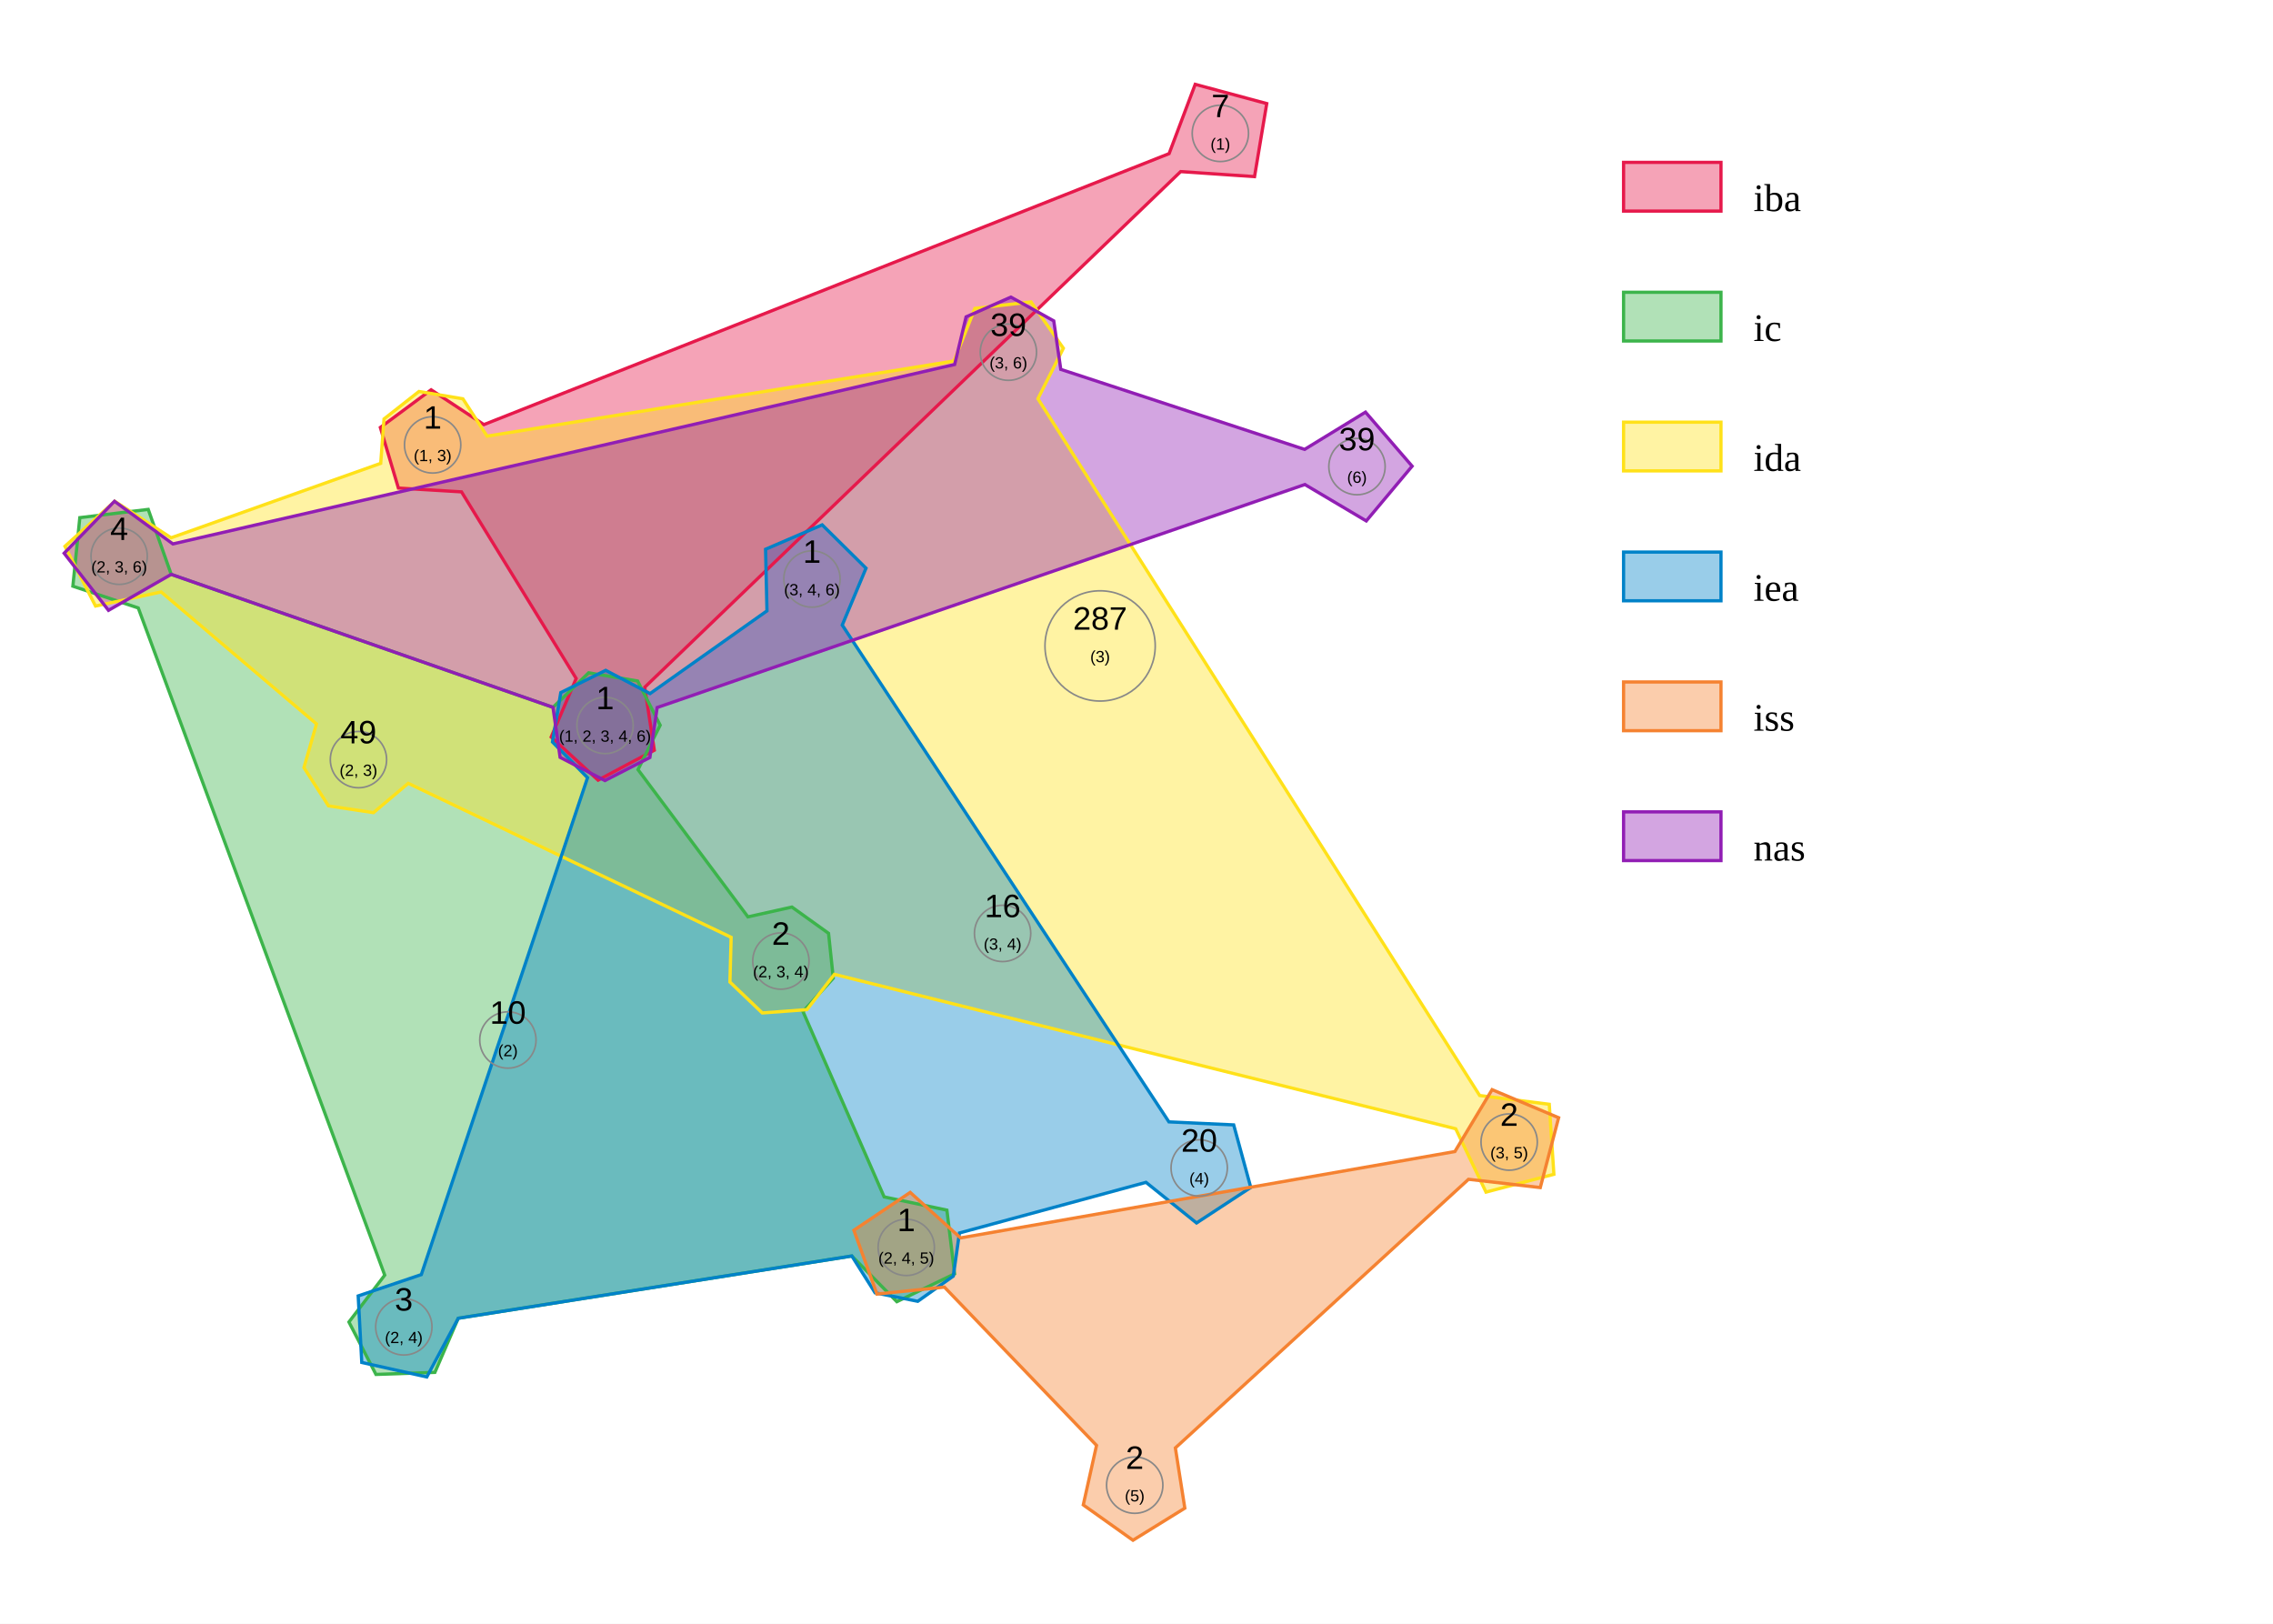
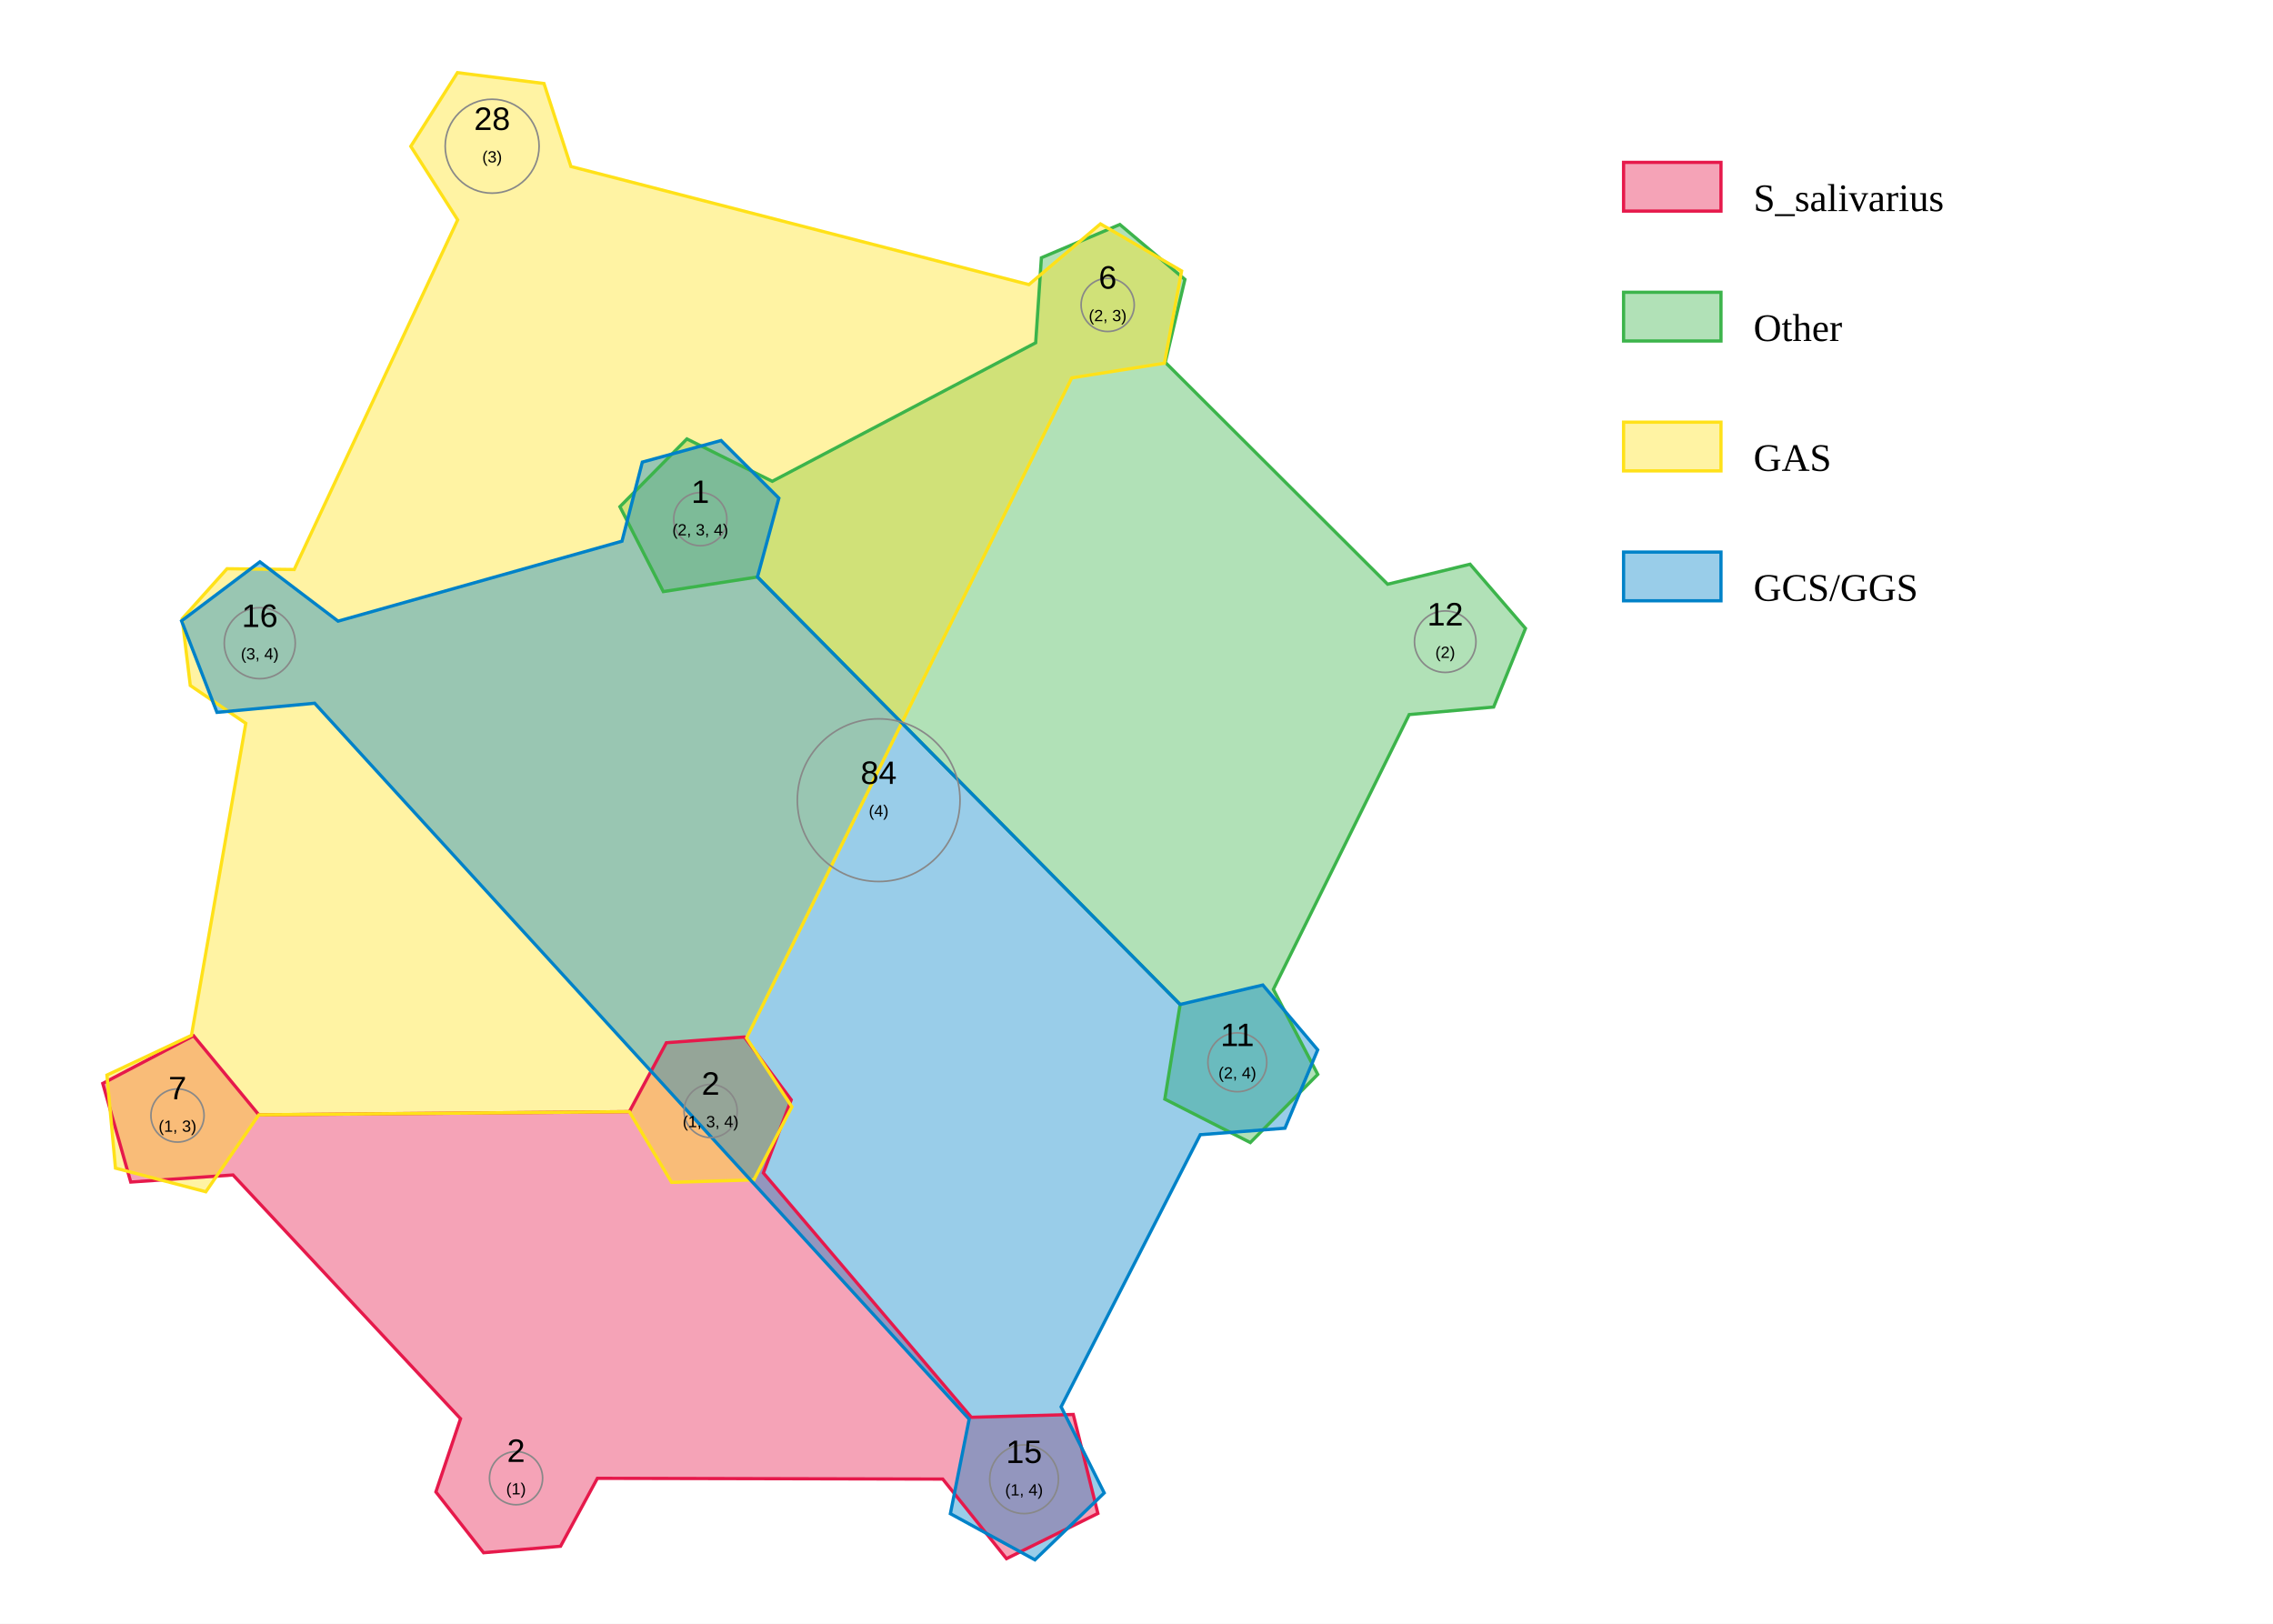
<svg xmlns="http://www.w3.org/2000/svg" xmlns:xlink="http://www.w3.org/1999/xlink" width="700" height="500">
  <defs>
    <style type="text/css">
  .borderLine {
	   stroke: none;
	   fill-opacity: 0.4;
  }
  .outLine {
	   stroke-width: 1;
	   fill: none;
  }
  .circle {
	   stroke: #888888;
	   stroke-width: 0.5;
	   fill: none;
    pointer-events: all;
  }
  .spcircle {
	   stroke: #FF2222;
	   stroke-width: 1;
	   fill: none;
    pointer-events: all;
  }
  .tLabel {
	   font-family: Arial;
    pointer-events: none;
	   font-size: 14px;
	   text-anchor: middle;
	   alignment-baseline: central;
  }
  .nLabel {
	   font-family: Arial;
    pointer-events: none;
	   font-size: 10px;
	   text-anchor: middle;
	   alignment-baseline: central;
  }
  .belong {
	   font-family: Arial;
    pointer-events: none;
	   font-size: 5px;
	   text-anchor: middle;
	   alignment-baseline: central;
  }
  .p0{
    stroke: none;
    fill: #e6194b;
  }
  .q0{
    fill: none;
    stroke: #e6194b;
  }
  .p1{
    stroke: none;
    fill: #3cb44b;
  }
  .q1{
    fill: none;
    stroke: #3cb44b;
  }
  .p2{
    stroke: none;
    fill: #ffe119;
  }
  .q2{
    fill: none;
    stroke: #ffe119;
  }
  .p3{
    stroke: none;
    fill: #0082c8;
  }
  .q3{
    fill: none;
    stroke: #0082c8;
  }
-   .p4{
-     stroke: none;
-     fill: #f58231;
-   }
-   .q4{
-     fill: none;
-     stroke: #f58231;
-   }
-   .p5{
-     stroke: none;
-     fill: #911eb4;
-   }
-   .q5{
-     fill: none;
-     stroke: #911eb4;
-   }

</style>
    <symbol id="bl0">
-       <path d="M 149.02 130.75 L 132.77 120.03 L 117.13 131.63 L 122.69 150.29 L 142.13 151.46 L 177.44 208.93 L 169.74 226.96 L 184.18 240.23 L 201.50 231.01 L 198.56 211.62 L 363.60 52.84 L 386.35 54.39 L 390.11 31.89 L 368.08 25.97 L 360.04 47.31 Z" />
+       <path d="M 79.71 343.29 L 59.61 318.94 L 31.65 333.62 L 40.26 363.99 L 71.76 361.81 L 141.83 436.86 L 134.24 459.41 L 148.92 478.13 L 172.63 476.14 L 183.97 455.22 L 290.33 455.45 L 309.96 479.96 L 338.10 466.03 L 330.53 435.56 L 299.14 436.43 L 235.09 361.18 L 243.66 338.66 L 229.26 319.33 L 205.22 321.09 L 193.81 342.32 Z" />
    </symbol>
    <symbol id="bl1">
-       <path d="M 52.73 176.87 L 45.65 156.86 L 24.58 159.40 L 22.44 180.51 L 42.58 187.21 L 118.48 392.66 L 107.46 407.09 L 115.78 423.23 L 133.93 422.60 L 141.13 405.93 L 262.33 386.76 L 276.19 400.83 L 293.98 392.26 L 291.61 372.64 L 272.28 368.56 L 247.29 311.49 L 256.62 301.21 L 255.16 287.40 L 243.88 279.31 L 230.33 282.33 L 196.48 236.99 L 203.31 223.31 L 196.36 209.70 L 181.29 207.18 L 170.30 217.81 Z" />
+       <path d="M 237.83 148.21 L 211.54 135.16 L 190.91 156.03 L 204.27 182.17 L 233.27 177.67 L 363.44 309.30 L 358.72 338.45 L 385.05 351.83 L 405.82 330.84 L 392.15 304.65 L 433.98 220.04 L 459.99 217.72 L 469.79 193.51 L 452.72 173.74 L 427.34 179.90 L 358.86 111.58 L 364.91 86.05 L 344.87 69.13 L 320.71 79.37 L 318.95 105.55 Z" />
    </symbol>
    <symbol id="bl2">
-       <path d="M 52.69 165.60 L 35.34 154.36 L 20.00 168.22 L 29.42 186.62 L 49.63 182.28 L 97.46 222.92 L 93.60 236.38 L 101.17 248.16 L 115.01 250.24 L 125.72 241.21 L 225.16 288.63 L 224.79 302.40 L 234.76 311.92 L 248.50 310.90 L 256.96 300.03 L 448.30 347.58 L 457.63 367.08 L 478.54 361.60 L 477.12 340.04 L 455.68 337.34 L 319.64 122.78 L 327.48 107.24 L 317.52 92.97 L 300.23 94.97 L 293.79 111.15 L 150.00 134.30 L 142.55 122.80 L 129.03 120.55 L 118.26 129.01 L 117.24 142.68 Z" />
+       <path d="M 58.96 318.82 L 32.93 331.06 L 35.56 359.70 L 63.39 366.98 L 79.71 343.29 L 193.81 342.32 L 206.83 364.08 L 232.17 363.32 L 243.87 340.82 L 229.92 319.64 L 330.06 116.36 L 358.59 111.84 L 363.89 83.44 L 338.90 68.94 L 316.87 87.64 L 175.82 51.27 L 167.53 25.72 L 140.88 22.37 L 126.51 45.06 L 140.95 67.71 L 90.61 175.37 L 69.92 175.13 L 56.11 190.54 L 58.60 211.08 L 75.70 222.74 Z" />
    </symbol>
    <symbol id="bl3">
-       <path d="M 129.75 392.49 L 110.31 399.06 L 111.41 419.55 L 131.44 424.01 L 141.13 405.93 L 262.33 386.76 L 269.49 398.10 L 282.64 400.71 L 293.58 392.95 L 295.47 379.67 L 352.93 364.08 L 368.49 376.59 L 385.19 365.65 L 379.93 346.39 L 359.98 345.46 L 259.38 192.48 L 266.70 174.97 L 253.20 161.62 L 235.77 169.13 L 236.20 188.10 L 200.19 213.58 L 186.53 206.42 L 172.70 213.27 L 170.14 228.48 L 180.94 239.49 Z" />
-     </symbol>
-     <symbol id="bl4">
-       <path d="M 295.81 381.19 L 280.31 367.18 L 262.96 378.83 L 270.06 398.48 L 290.85 396.35 L 337.69 445.08 L 333.61 463.41 L 348.91 474.29 L 364.88 464.41 L 361.97 445.86 L 452.25 363.14 L 474.35 365.69 L 480.00 344.18 L 459.51 335.54 L 448.05 354.60 Z" />
-     </symbol>
-     <symbol id="bl5">
-       <path d="M 53.24 167.49 L 35.25 154.37 L 19.75 170.36 L 33.41 187.94 L 52.73 176.87 L 170.30 217.81 L 172.49 233.21 L 186.30 240.36 L 200.14 233.26 L 202.38 217.87 L 401.85 149.20 L 420.76 160.41 L 434.88 143.55 L 420.52 126.91 L 401.77 138.38 L 326.68 113.74 L 324.52 98.81 L 311.32 91.49 L 297.52 97.57 L 294.00 112.24 Z" />
+       <path d="M 104.11 191.27 L 80.04 173.01 L 55.91 191.19 L 66.82 219.36 L 96.90 216.55 L 298.47 437.01 L 292.68 466.11 L 318.72 480.32 L 340.06 459.72 L 326.78 433.20 L 369.64 349.41 L 395.72 347.41 L 405.80 323.28 L 388.90 303.32 L 363.44 309.30 L 233.27 177.67 L 239.86 153.40 L 222.06 135.65 L 197.81 142.30 L 191.55 166.65 Z" />
    </symbol>
  </defs>
  <rect width="700" height="500" style="fill:#fff;stroke-width:0" />
  <use class="p0 borderLine" xlink:href="#bl0" />
  <use class="p1 borderLine" xlink:href="#bl1" />
  <use class="p2 borderLine" xlink:href="#bl2" />
  <use class="p3 borderLine" xlink:href="#bl3" />
-   <use class="p4 borderLine" xlink:href="#bl4" />
-   <use class="p5 borderLine" xlink:href="#bl5" />
  <use class="q0 outLine" xlink:href="#bl0" />
  <use class="q1 outLine" xlink:href="#bl1" />
  <use class="q2 outLine" xlink:href="#bl2" />
  <use class="q3 outLine" xlink:href="#bl3" />
-   <use class="q4 outLine" xlink:href="#bl4" />
-   <use class="q5 outLine" xlink:href="#bl5" />
-   <circle class="circle" cx="375.827" cy="41.073" r="8.671" />
-   <text class="tLabel" x="375.83" y="21.07" />
-   <text class="nLabel" x="375.83" y="36.07">7</text>
-   <text class="belong" x="375.83" y="46.07">(1)</text>
-   <circle class="circle" cx="156.412" cy="320.245" r="8.671" />
-   <text class="tLabel" x="156.41" y="300.24" />
-   <text class="nLabel" x="156.41" y="315.24">10</text>
-   <text class="belong" x="156.41" y="325.24">(2)</text>
-   <circle class="circle" cx="110.393" cy="233.908" r="8.671" />
-   <text class="tLabel" x="110.39" y="213.91" />
-   <text class="nLabel" x="110.39" y="228.91">49</text>
-   <text class="belong" x="110.39" y="238.91">(2, 3)</text>
-   <circle class="circle" cx="240.485" cy="295.937" r="8.671" />
-   <text class="tLabel" x="240.48" y="275.94" />
-   <text class="nLabel" x="240.48" y="290.94">2</text>
-   <text class="belong" x="240.48" y="300.94">(2, 3, 4)</text>
-   <circle class="circle" cx="124.365" cy="408.583" r="8.671" />
-   <text class="tLabel" x="124.36" y="388.58" />
-   <text class="nLabel" x="124.36" y="403.58">3</text>
-   <text class="belong" x="124.36" y="413.58">(2, 4)</text>
-   <circle class="circle" cx="279.091" cy="384.108" r="8.671" />
-   <text class="tLabel" x="279.09" y="364.11" />
-   <text class="nLabel" x="279.09" y="379.11">1</text>
-   <text class="belong" x="279.09" y="389.11">(2, 4, 5)</text>
-   <circle class="circle" cx="36.696" cy="171.285" r="8.671" />
-   <text class="tLabel" x="36.70" y="151.28" />
-   <text class="nLabel" x="36.70" y="166.28">4</text>
-   <text class="belong" x="36.70" y="176.28">(2, 3, 6)</text>
-   <circle class="circle" cx="338.791" cy="198.902" r="16.975" />
-   <text class="tLabel" x="338.79" y="178.90" />
-   <text class="nLabel" x="338.79" y="193.90">287</text>
-   <text class="belong" x="338.79" y="203.90">(3)</text>
-   <circle class="circle" cx="133.238" cy="136.994" r="8.671" />
-   <text class="tLabel" x="133.24" y="116.99" />
-   <text class="nLabel" x="133.24" y="131.99">1</text>
-   <text class="belong" x="133.24" y="141.99">(1, 3)</text>
-   <circle class="circle" cx="308.762" cy="287.428" r="8.671" />
-   <text class="tLabel" x="308.76" y="267.43" />
-   <text class="nLabel" x="308.76" y="282.43">16</text>
-   <text class="belong" x="308.76" y="292.43">(3, 4)</text>
-   <circle class="circle" cx="250.053" cy="178.297" r="8.671" />
-   <text class="tLabel" x="250.05" y="158.30" />
-   <text class="nLabel" x="250.05" y="173.30">1</text>
-   <text class="belong" x="250.05" y="183.30">(3, 4, 6)</text>
-   <circle class="circle" cx="464.769" cy="351.675" r="8.671" />
-   <text class="tLabel" x="464.77" y="331.68" />
-   <text class="nLabel" x="464.77" y="346.68">2</text>
-   <text class="belong" x="464.77" y="356.68">(3, 5)</text>
-   <circle class="circle" cx="310.548" cy="108.448" r="8.671" />
-   <text class="tLabel" x="310.55" y="88.45" />
-   <text class="nLabel" x="310.55" y="103.45">39</text>
-   <text class="belong" x="310.55" y="113.45">(3, 6)</text>
-   <circle class="circle" cx="369.311" cy="359.639" r="8.671" />
-   <text class="tLabel" x="369.31" y="339.64" />
-   <text class="nLabel" x="369.31" y="354.64">20</text>
-   <text class="belong" x="369.31" y="364.64">(4)</text>
-   <circle class="circle" cx="349.452" cy="457.323" r="8.671" />
-   <text class="tLabel" x="349.45" y="437.32" />
-   <text class="nLabel" x="349.45" y="452.32">2</text>
-   <text class="belong" x="349.45" y="462.32">(5)</text>
-   <circle class="circle" cx="417.902" cy="143.677" r="8.671" />
-   <text class="tLabel" x="417.90" y="123.68" />
-   <text class="nLabel" x="417.90" y="138.68">39</text>
-   <text class="belong" x="417.90" y="148.68">(6)</text>
-   <circle class="circle" cx="186.331" cy="223.39" r="8.671" />
-   <text class="tLabel" x="186.33" y="203.39" />
-   <text class="nLabel" x="186.33" y="218.39">1</text>
-   <text class="belong" x="186.33" y="228.39">(1, 2, 3, 4, 6)</text>
+   <circle class="circle" cx="158.923" cy="455.17" r="8.183" />
+   <text class="tLabel" x="158.92" y="435.17" />
+   <text class="nLabel" x="158.92" y="450.17">2</text>
+   <text class="belong" x="158.92" y="460.17">(1)</text>
+   <circle class="circle" cx="445.075" cy="197.59" r="9.467" />
+   <text class="tLabel" x="445.07" y="177.59" />
+   <text class="nLabel" x="445.07" y="192.59">12</text>
+   <text class="belong" x="445.07" y="202.59">(2)</text>
+   <circle class="circle" cx="341.123" cy="93.892" r="8.183" />
+   <text class="tLabel" x="341.12" y="73.89" />
+   <text class="nLabel" x="341.12" y="88.89">6</text>
+   <text class="belong" x="341.12" y="98.89">(2, 3)</text>
+   <circle class="circle" cx="215.662" cy="159.863" r="8.183" />
+   <text class="tLabel" x="215.66" y="139.86" />
+   <text class="nLabel" x="215.66" y="154.86">1</text>
+   <text class="belong" x="215.66" y="164.86">(2, 3, 4)</text>
+   <circle class="circle" cx="381.051" cy="327.108" r="9.064" />
+   <text class="tLabel" x="381.05" y="307.11" />
+   <text class="nLabel" x="381.05" y="322.11">11</text>
+   <text class="belong" x="381.05" y="332.11">(2, 4)</text>
+   <circle class="circle" cx="151.561" cy="45.022" r="14.461" />
+   <text class="tLabel" x="151.56" y="25.02" />
+   <text class="nLabel" x="151.56" y="40.02">28</text>
+   <text class="belong" x="151.56" y="50.02">(3)</text>
+   <circle class="circle" cx="54.664" cy="343.5" r="8.183" />
+   <text class="tLabel" x="54.66" y="323.50" />
+   <text class="nLabel" x="54.66" y="338.50">7</text>
+   <text class="belong" x="54.66" y="348.50">(1, 3)</text>
+   <circle class="circle" cx="218.853" cy="342.11" r="8.183" />
+   <text class="tLabel" x="218.85" y="322.11" />
+   <text class="nLabel" x="218.85" y="337.11">2</text>
+   <text class="belong" x="218.85" y="347.11">(1, 3, 4)</text>
+   <circle class="circle" cx="79.999" cy="198.061" r="10.932" />
+   <text class="tLabel" x="80.00" y="178.06" />
+   <text class="nLabel" x="80.00" y="193.06">16</text>
+   <text class="belong" x="80.00" y="203.06">(3, 4)</text>
+   <circle class="circle" cx="270.602" cy="246.4" r="25.048" />
+   <text class="tLabel" x="270.60" y="226.40" />
+   <text class="nLabel" x="270.60" y="241.40">84</text>
+   <text class="belong" x="270.60" y="251.40">(4)</text>
+   <circle class="circle" cx="315.375" cy="455.5" r="10.585" />
+   <text class="tLabel" x="315.37" y="435.50" />
+   <text class="nLabel" x="315.37" y="450.50">15</text>
+   <text class="belong" x="315.37" y="460.50">(1, 4)</text>
  <rect class="p0 borderLine" x="500.00" y="50.00" width="30.00" height="15.00" />
  <rect class="q0" x="500.00" y="50.00" width="30.00" height="15.00" />
-   <text class="legend" x="540.00" y="65.00">iba</text>
+   <text class="legend" x="540.00" y="65.00">S_salivarius</text>
  <rect class="p1 borderLine" x="500.00" y="90.00" width="30.00" height="15.00" />
  <rect class="q1" x="500.00" y="90.00" width="30.00" height="15.00" />
-   <text class="legend" x="540.00" y="105.00">ic</text>
+   <text class="legend" x="540.00" y="105.00">Other</text>
  <rect class="p2 borderLine" x="500.00" y="130.00" width="30.00" height="15.00" />
  <rect class="q2" x="500.00" y="130.00" width="30.00" height="15.00" />
-   <text class="legend" x="540.00" y="145.00">ida</text>
+   <text class="legend" x="540.00" y="145.00">GAS</text>
  <rect class="p3 borderLine" x="500.00" y="170.00" width="30.00" height="15.00" />
  <rect class="q3" x="500.00" y="170.00" width="30.00" height="15.00" />
-   <text class="legend" x="540.00" y="185.00">iea</text>
-   <rect class="p4 borderLine" x="500.00" y="210.00" width="30.00" height="15.00" />
-   <rect class="q4" x="500.00" y="210.00" width="30.00" height="15.00" />
-   <text class="legend" x="540.00" y="225.00">iss</text>
-   <rect class="p5 borderLine" x="500.00" y="250.00" width="30.00" height="15.00" />
-   <rect class="q5" x="500.00" y="250.00" width="30.00" height="15.00" />
-   <text class="legend" x="540.00" y="265.00">nas</text>
+   <text class="legend" x="540.00" y="185.00">GCS/GGS</text>
</svg>
